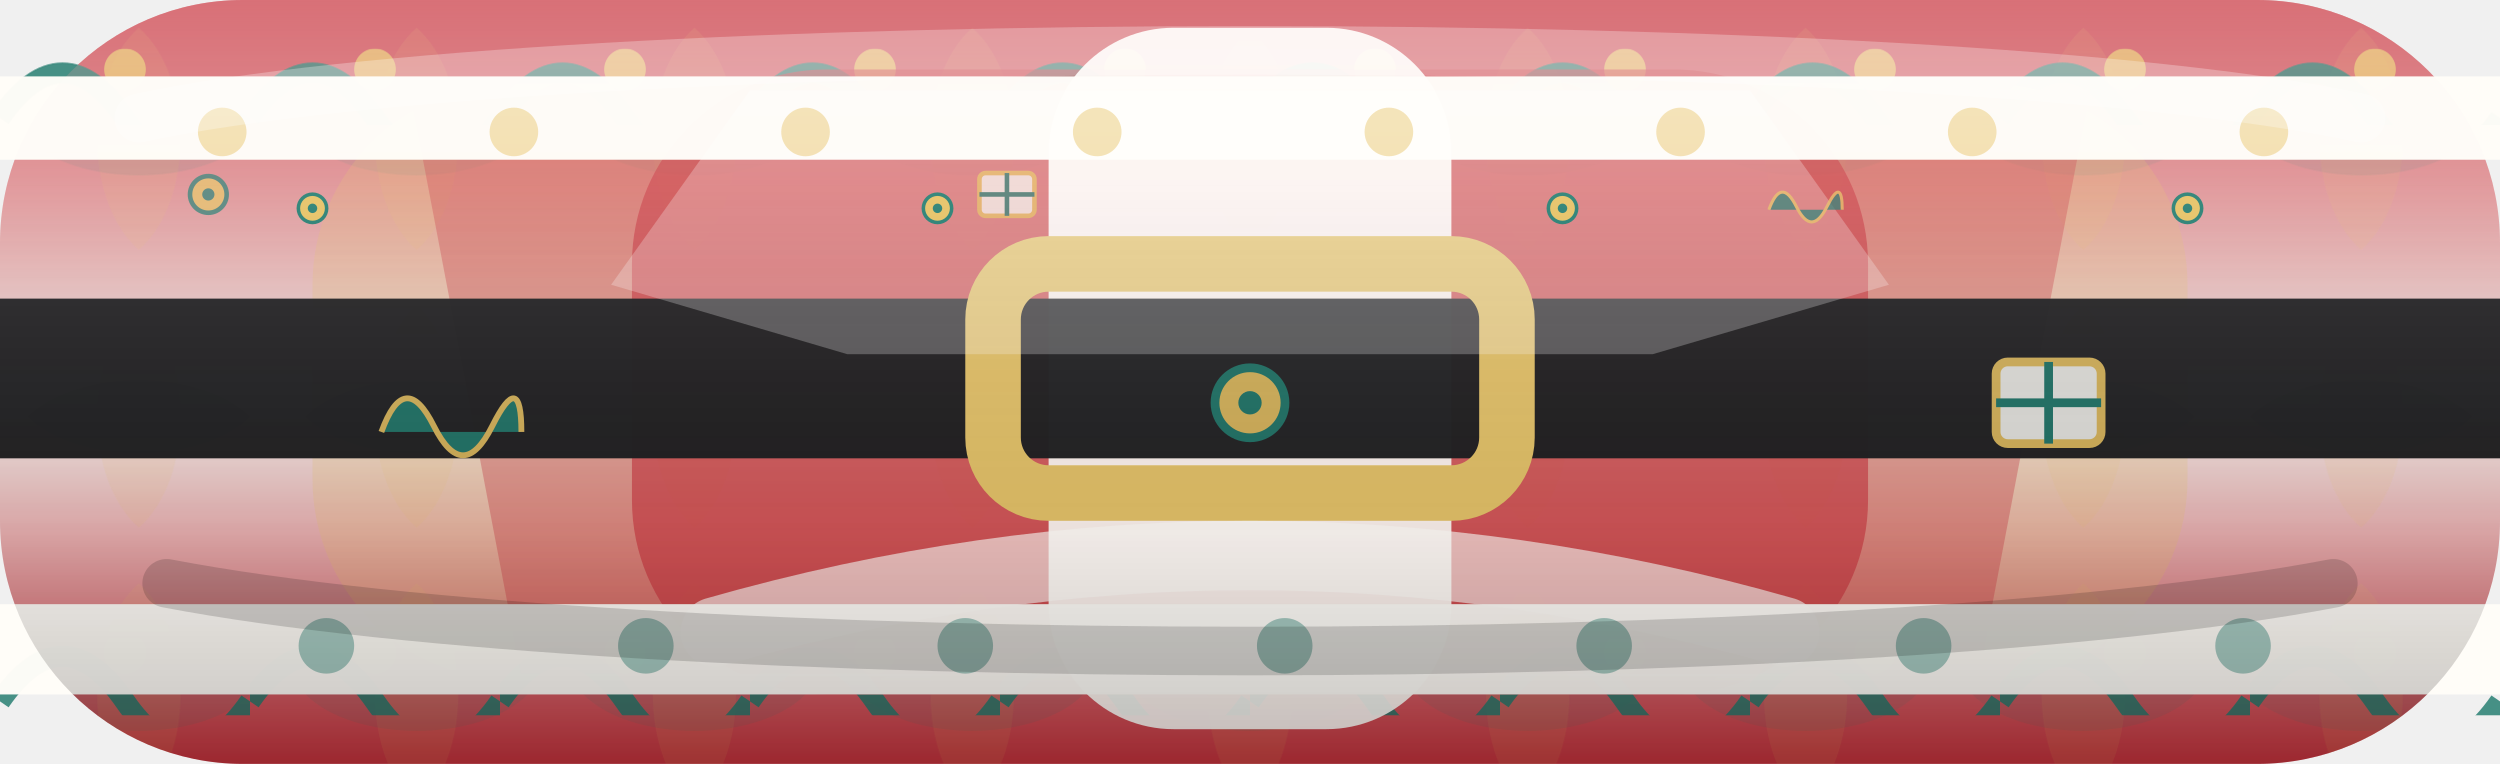
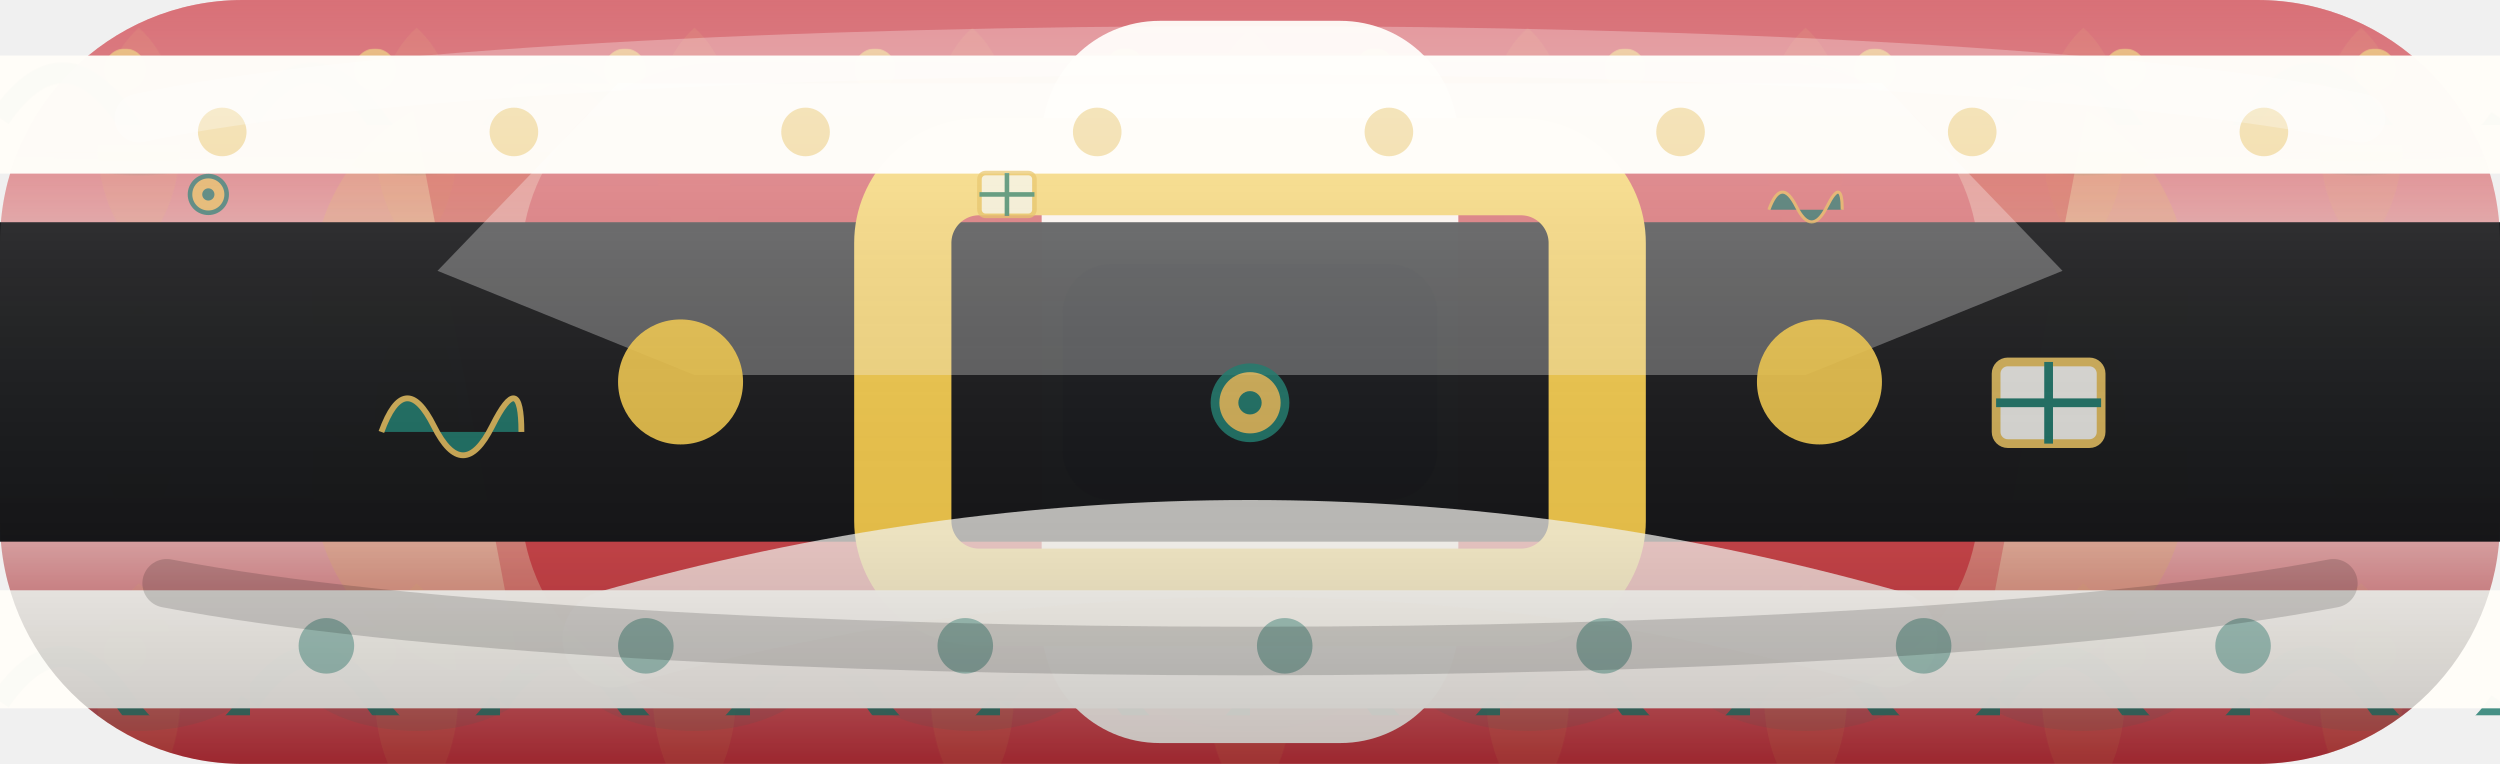
<svg xmlns="http://www.w3.org/2000/svg" width="720" height="220" viewBox="0 0 720 220">
  <defs>
    <linearGradient id="bg" x1="0" y1="0" x2="0" y2="1">
      <stop offset="0%" stop-color="#c8333d" />
      <stop offset="52%" stop-color="#f6f5f0" />
      <stop offset="100%" stop-color="#c8333d" />
    </linearGradient>
    <linearGradient id="satin" x1="0" y1="0" x2="0" y2="1">
      <stop offset="0%" stop-color="rgba(255,255,255,0.30)" />
      <stop offset="24%" stop-color="rgba(255,255,255,0.12)" />
      <stop offset="70%" stop-color="rgba(0,0,0,0.06)" />
      <stop offset="100%" stop-color="rgba(0,0,0,0.22)" />
    </linearGradient>
    <pattern id="brocade-santa" width="80" height="80" patternUnits="userSpaceOnUse">
      <path d="M 40 8 C 56 22, 56 58, 40 72 C 24 58, 24 22, 40 8 Z" fill="#e7c15f" opacity="0.10" />
      <path d="M 8 40 C 22 26, 58 26, 72 40 C 58 54, 22 54, 8 40 Z" fill="#1f7a6d" opacity="0.10" />
    </pattern>
    <pattern id="trim-santa" width="72" height="42" patternUnits="userSpaceOnUse">
      <path d="M 0 34 Q 18 8 36 34 T 72 34" stroke="#1f7a6d" stroke-width="6" fill="none" opacity="0.9" />
      <circle cx="36" cy="20" r="6" fill="#e7c15f" opacity="0.84" />
    </pattern>
  </defs>
  <rect width="720" height="220" rx="70" fill="url(#bg)" />
  <rect x="0" y="0" width="720" height="220" rx="70" fill="url(#brocade-santa)" />
  <rect x="0" y="14" width="720" height="22" fill="url(#trim-santa)" opacity="0.90" />
  <rect x="0" y="184" width="720" height="22" fill="url(#trim-santa)" opacity="0.90" />
  <rect x="90" y="24" width="540" height="172" rx="58" fill="#e7c15f" opacity="0.20" />
  <path d="M 118 26 L 602 26 L 570 194 L 150 194 Z" fill="#c8333d" opacity="0.34" />
-   <rect x="182" y="20" width="356" height="180" rx="56" fill="#c8333d" opacity="0.62" />
-   <rect x="302" y="8" width="116" height="202" rx="36" fill="#fffdf8" opacity="0.92" />
-   <rect x="0" y="86" width="720" height="46" fill="#1d1d1f" opacity="0.98" />
-   <rect x="286" y="76" width="148" height="66" rx="16" fill="none" stroke="#e2c067" stroke-width="16" />
-   <rect x="0" y="22" width="720" height="24" fill="#fffdf8" opacity="0.98" />
-   <rect x="0" y="174" width="720" height="26" fill="#fffdf8" opacity="0.98" />
-   <path d="M 216 26 L 504 26 L 544 82 L 476 102 L 244 102 L 176 82 Z" fill="#ffffff" opacity="0.26" />
-   <path d="M 206 182 Q 360 138 514 182" stroke="#fffdf8" stroke-width="20" fill="none" stroke-linecap="round" opacity="0.64" />
-   <g transform="translate(90 60)">
-     <circle r="4.08" fill="#e7c15f" stroke="#1f7a6d" stroke-width="1.02" />
-     <circle r="1.36" fill="#1f7a6d" />
-   </g>
-   <g transform="translate(270 60)">
-     <circle r="4.08" fill="#e7c15f" stroke="#1f7a6d" stroke-width="1.02" />
-     <circle r="1.36" fill="#1f7a6d" />
-   </g>
-   <g transform="translate(450 60)">
-     <circle r="4.08" fill="#e7c15f" stroke="#1f7a6d" stroke-width="1.02" />
-     <circle r="1.36" fill="#1f7a6d" />
-   </g>
-   <g transform="translate(630 60)">
-     <circle r="4.08" fill="#e7c15f" stroke="#1f7a6d" stroke-width="1.02" />
-     <circle r="1.36" fill="#1f7a6d" />
-   </g>
+   <rect x="150" y="18" width="420" height="184" rx="58" fill="#c8333d" opacity="0.76" />
+   <rect x="300" y="6" width="120" height="208" rx="34" fill="#fffdf8" opacity="0.94" />
+   <rect x="0" y="64" width="720" height="92" fill="#161719" opacity="0.99" />
+   <rect x="260" y="48" width="200" height="124" rx="22" fill="none" stroke="#f1c84d" stroke-width="28" />
+   <rect x="306" y="76" width="108" height="68" rx="14" fill="#161719" opacity="0.98" />
+   <rect x="-20" y="16" width="760" height="34" fill="#fffdf8" opacity="0.98" />
+   <rect x="-20" y="170" width="760" height="34" fill="#fffdf8" opacity="0.98" />
+   <path d="M 178 24 L 542 24 L 594 78 L 520 108 L 200 108 L 126 78 Z" fill="#ffffff" opacity="0.30" />
+   <path d="M 176 184 Q 360 132 544 184" stroke="#fffdf8" stroke-width="28" fill="none" stroke-linecap="round" opacity="0.74" />
+   <circle cx="196" cy="110" r="18" fill="#f1c84d" opacity="0.92" />
+   <circle cx="524" cy="110" r="18" fill="#f1c84d" opacity="0.92" />
  <g opacity="0.74">
    <g transform="translate(60 56)">
      <circle r="5.28" fill="#e7c15f" stroke="#1f7a6d" stroke-width="1.32" />
      <circle r="1.76" fill="#1f7a6d" />
    </g>
    <g transform="translate(290 56)">
      <rect x="-7.92" y="-6.16" width="15.84" height="12.32" rx="1.76" fill="#f6f5f0" stroke="#e7c15f" stroke-width="1.32" />
      <path d="M 0 -6.16 L 0 6.16 M -7.92 0 L 7.92 0" stroke="#1f7a6d" stroke-width="1.32" />
    </g>
    <g transform="translate(520 56)">
      <path d="M -10.56 4.4 Q -7.04 -5.28 -2.64 3.52 T 6.16 3.52 T 10.56 4.4" fill="#1f7a6d" stroke="#e7c15f" stroke-width="0.88" />
    </g>
  </g>
  <g opacity="0.88">
    <g transform="translate(130 116)">
      <path d="M -20.16 8.4 Q -13.44 -10.08 -5.04 6.72 T 11.76 6.72 T 20.16 8.4" fill="#1f7a6d" stroke="#e7c15f" stroke-width="1.68" />
    </g>
    <g transform="translate(360 116)">
      <circle r="10.08" fill="#e7c15f" stroke="#1f7a6d" stroke-width="2.52" />
      <circle r="3.36" fill="#1f7a6d" />
    </g>
    <g transform="translate(590 116)">
      <rect x="-15.12" y="-11.76" width="30.24" height="23.52" rx="3.36" fill="#f6f5f0" stroke="#e7c15f" stroke-width="2.52" />
      <path d="M 0 -11.76 L 0 11.76 M -15.12 0 L 15.12 0" stroke="#1f7a6d" stroke-width="2.52" />
    </g>
  </g>
  <g opacity="0.74">
    <circle cx="64" cy="38" r="7" fill="#e7c15f" opacity="0.7" />
    <circle cx="148" cy="38" r="7" fill="#e7c15f" opacity="0.7" />
    <circle cx="232" cy="38" r="7" fill="#e7c15f" opacity="0.7" />
    <circle cx="316" cy="38" r="7" fill="#e7c15f" opacity="0.7" />
    <circle cx="400" cy="38" r="7" fill="#e7c15f" opacity="0.7" />
    <circle cx="484" cy="38" r="7" fill="#e7c15f" opacity="0.7" />
    <circle cx="568" cy="38" r="7" fill="#e7c15f" opacity="0.7" />
    <circle cx="652" cy="38" r="7" fill="#e7c15f" opacity="0.7" />
  </g>
  <g opacity="0.64">
    <circle cx="94" cy="186" r="8" fill="#1f7a6d" opacity="0.62" />
    <circle cx="186" cy="186" r="8" fill="#1f7a6d" opacity="0.62" />
    <circle cx="278" cy="186" r="8" fill="#1f7a6d" opacity="0.62" />
    <circle cx="370" cy="186" r="8" fill="#1f7a6d" opacity="0.62" />
    <circle cx="462" cy="186" r="8" fill="#1f7a6d" opacity="0.62" />
    <circle cx="554" cy="186" r="8" fill="#1f7a6d" opacity="0.62" />
    <circle cx="646" cy="186" r="8" fill="#1f7a6d" opacity="0.62" />
  </g>
  <rect x="0" y="0" width="720" height="220" rx="70" fill="url(#satin)" />
  <path d="M 40 34 C 160 8, 560 8, 680 34" stroke="rgba(255,255,255,0.28)" stroke-width="14" stroke-linecap="round" fill="none" />
  <path d="M 48 168 C 184 194, 536 194, 672 168" stroke="rgba(0,0,0,0.16)" stroke-width="14" stroke-linecap="round" fill="none" />
</svg>
